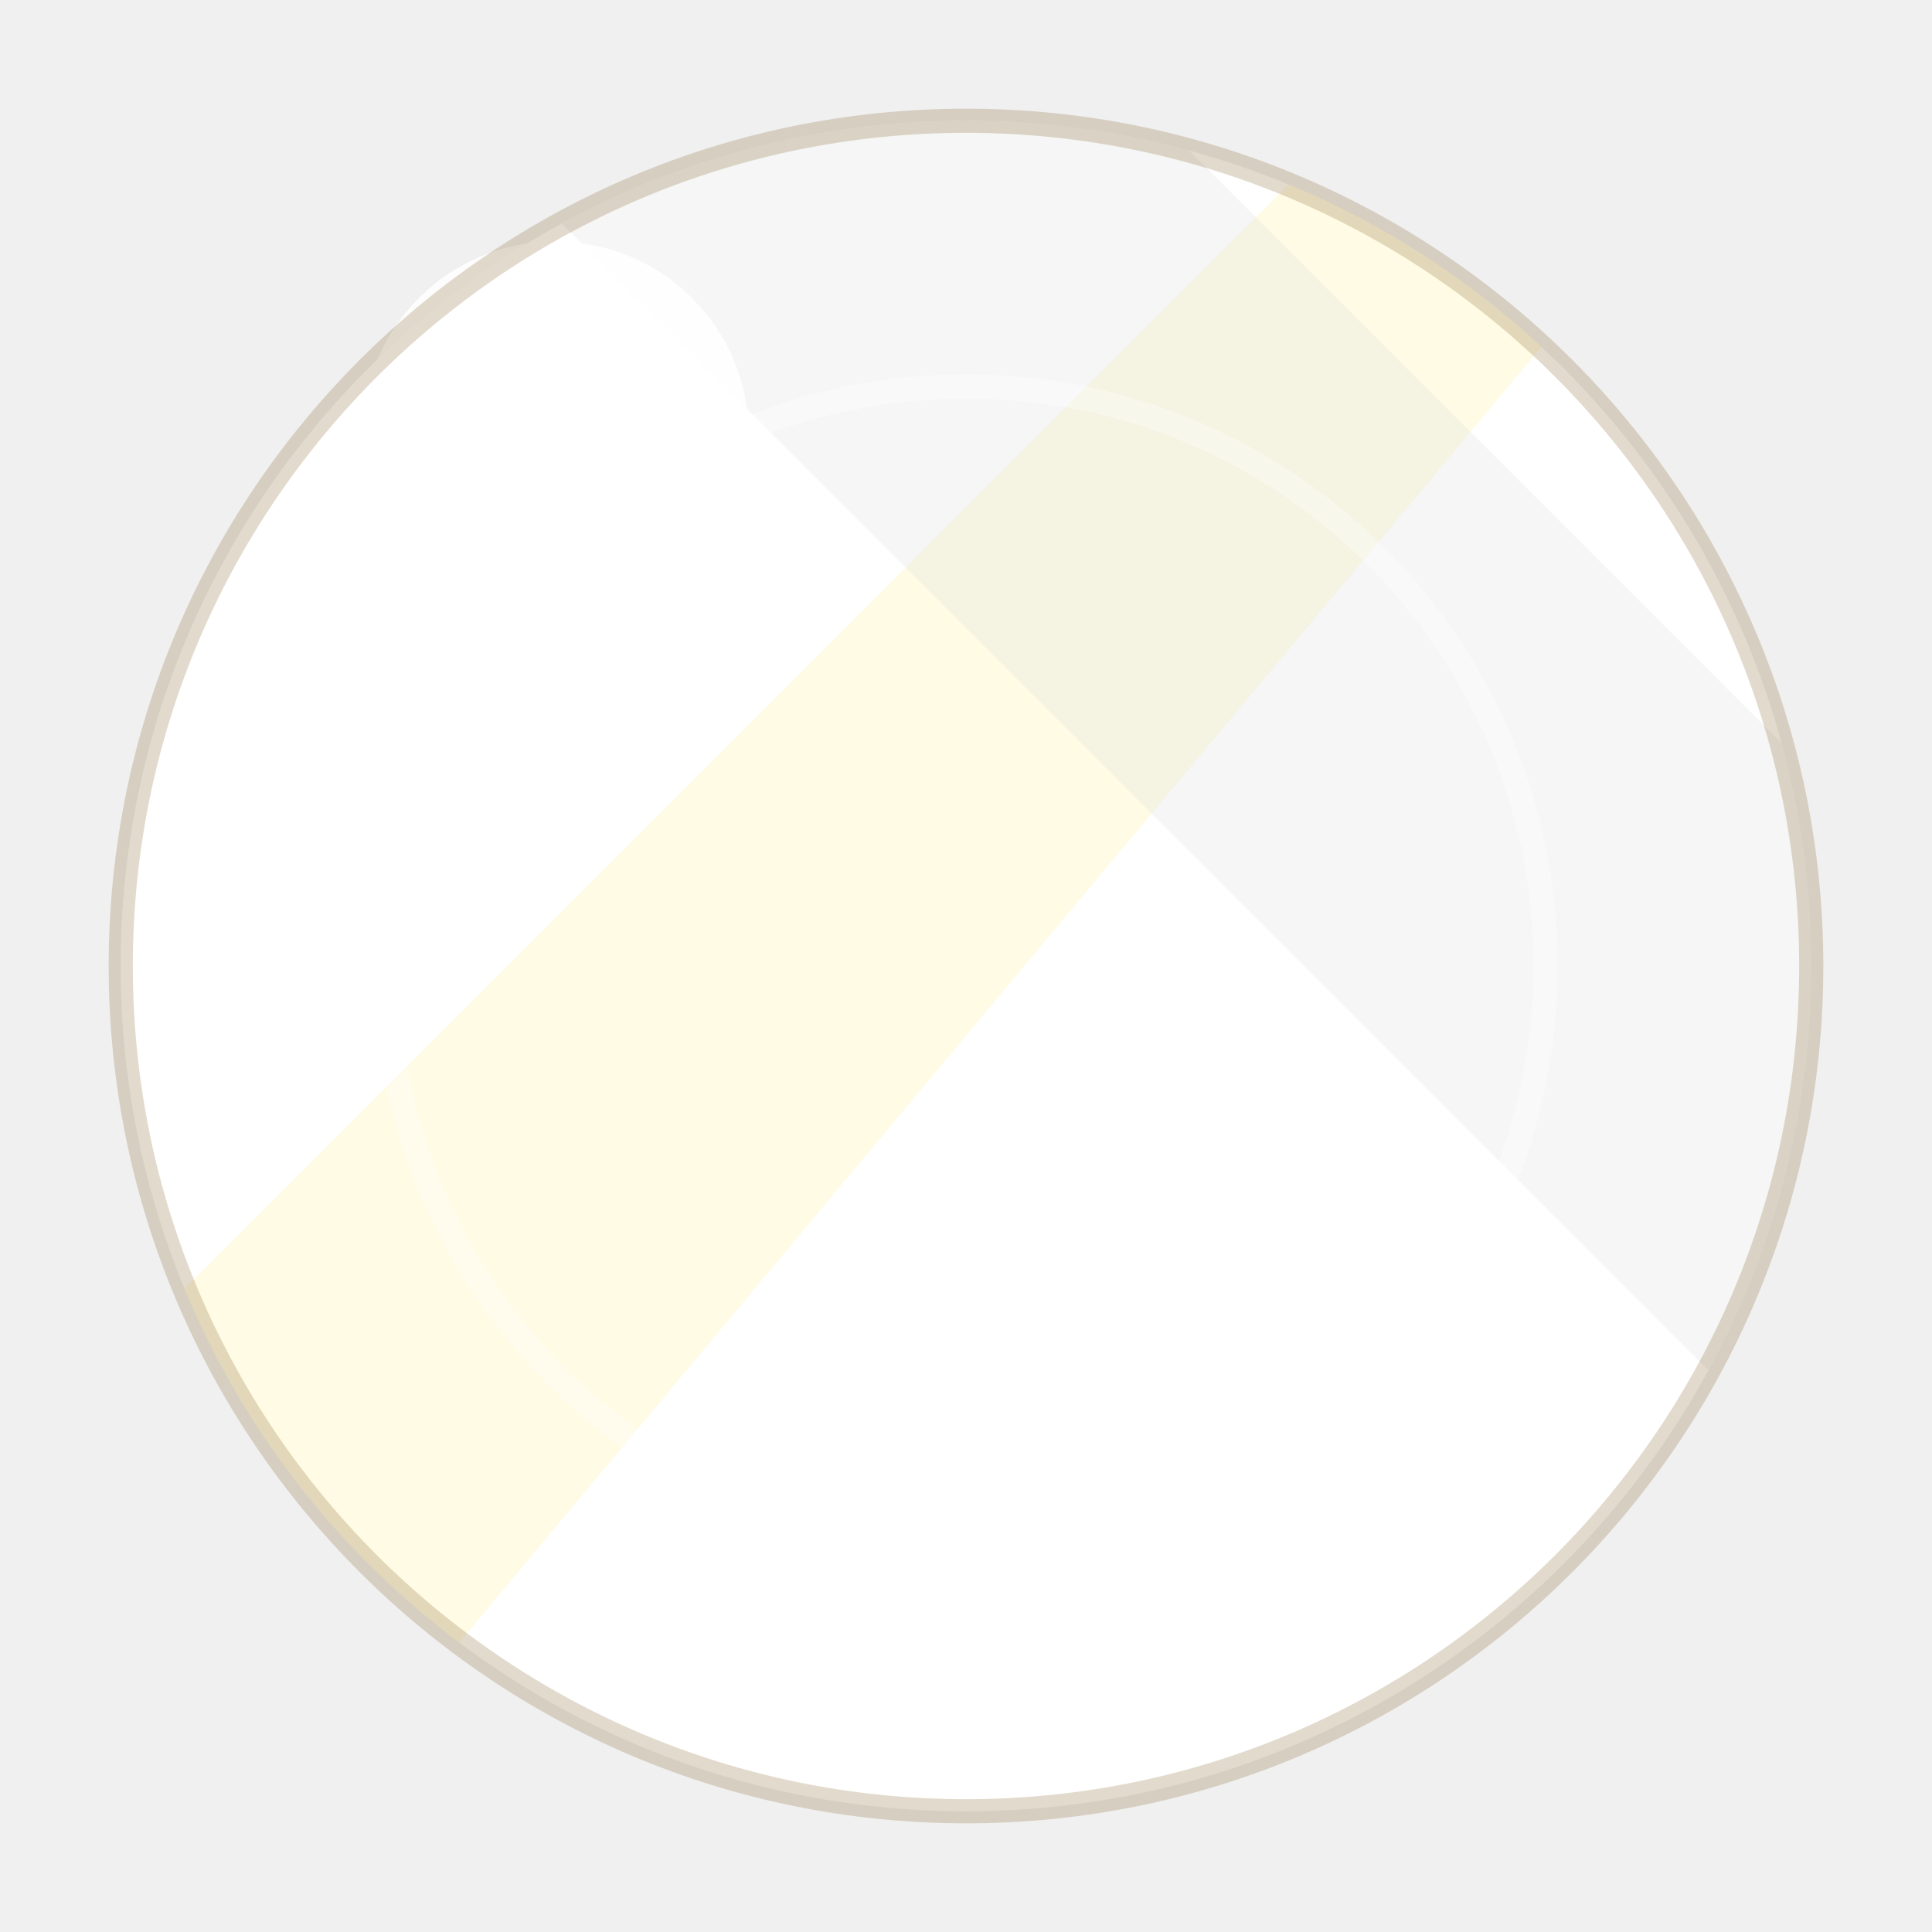
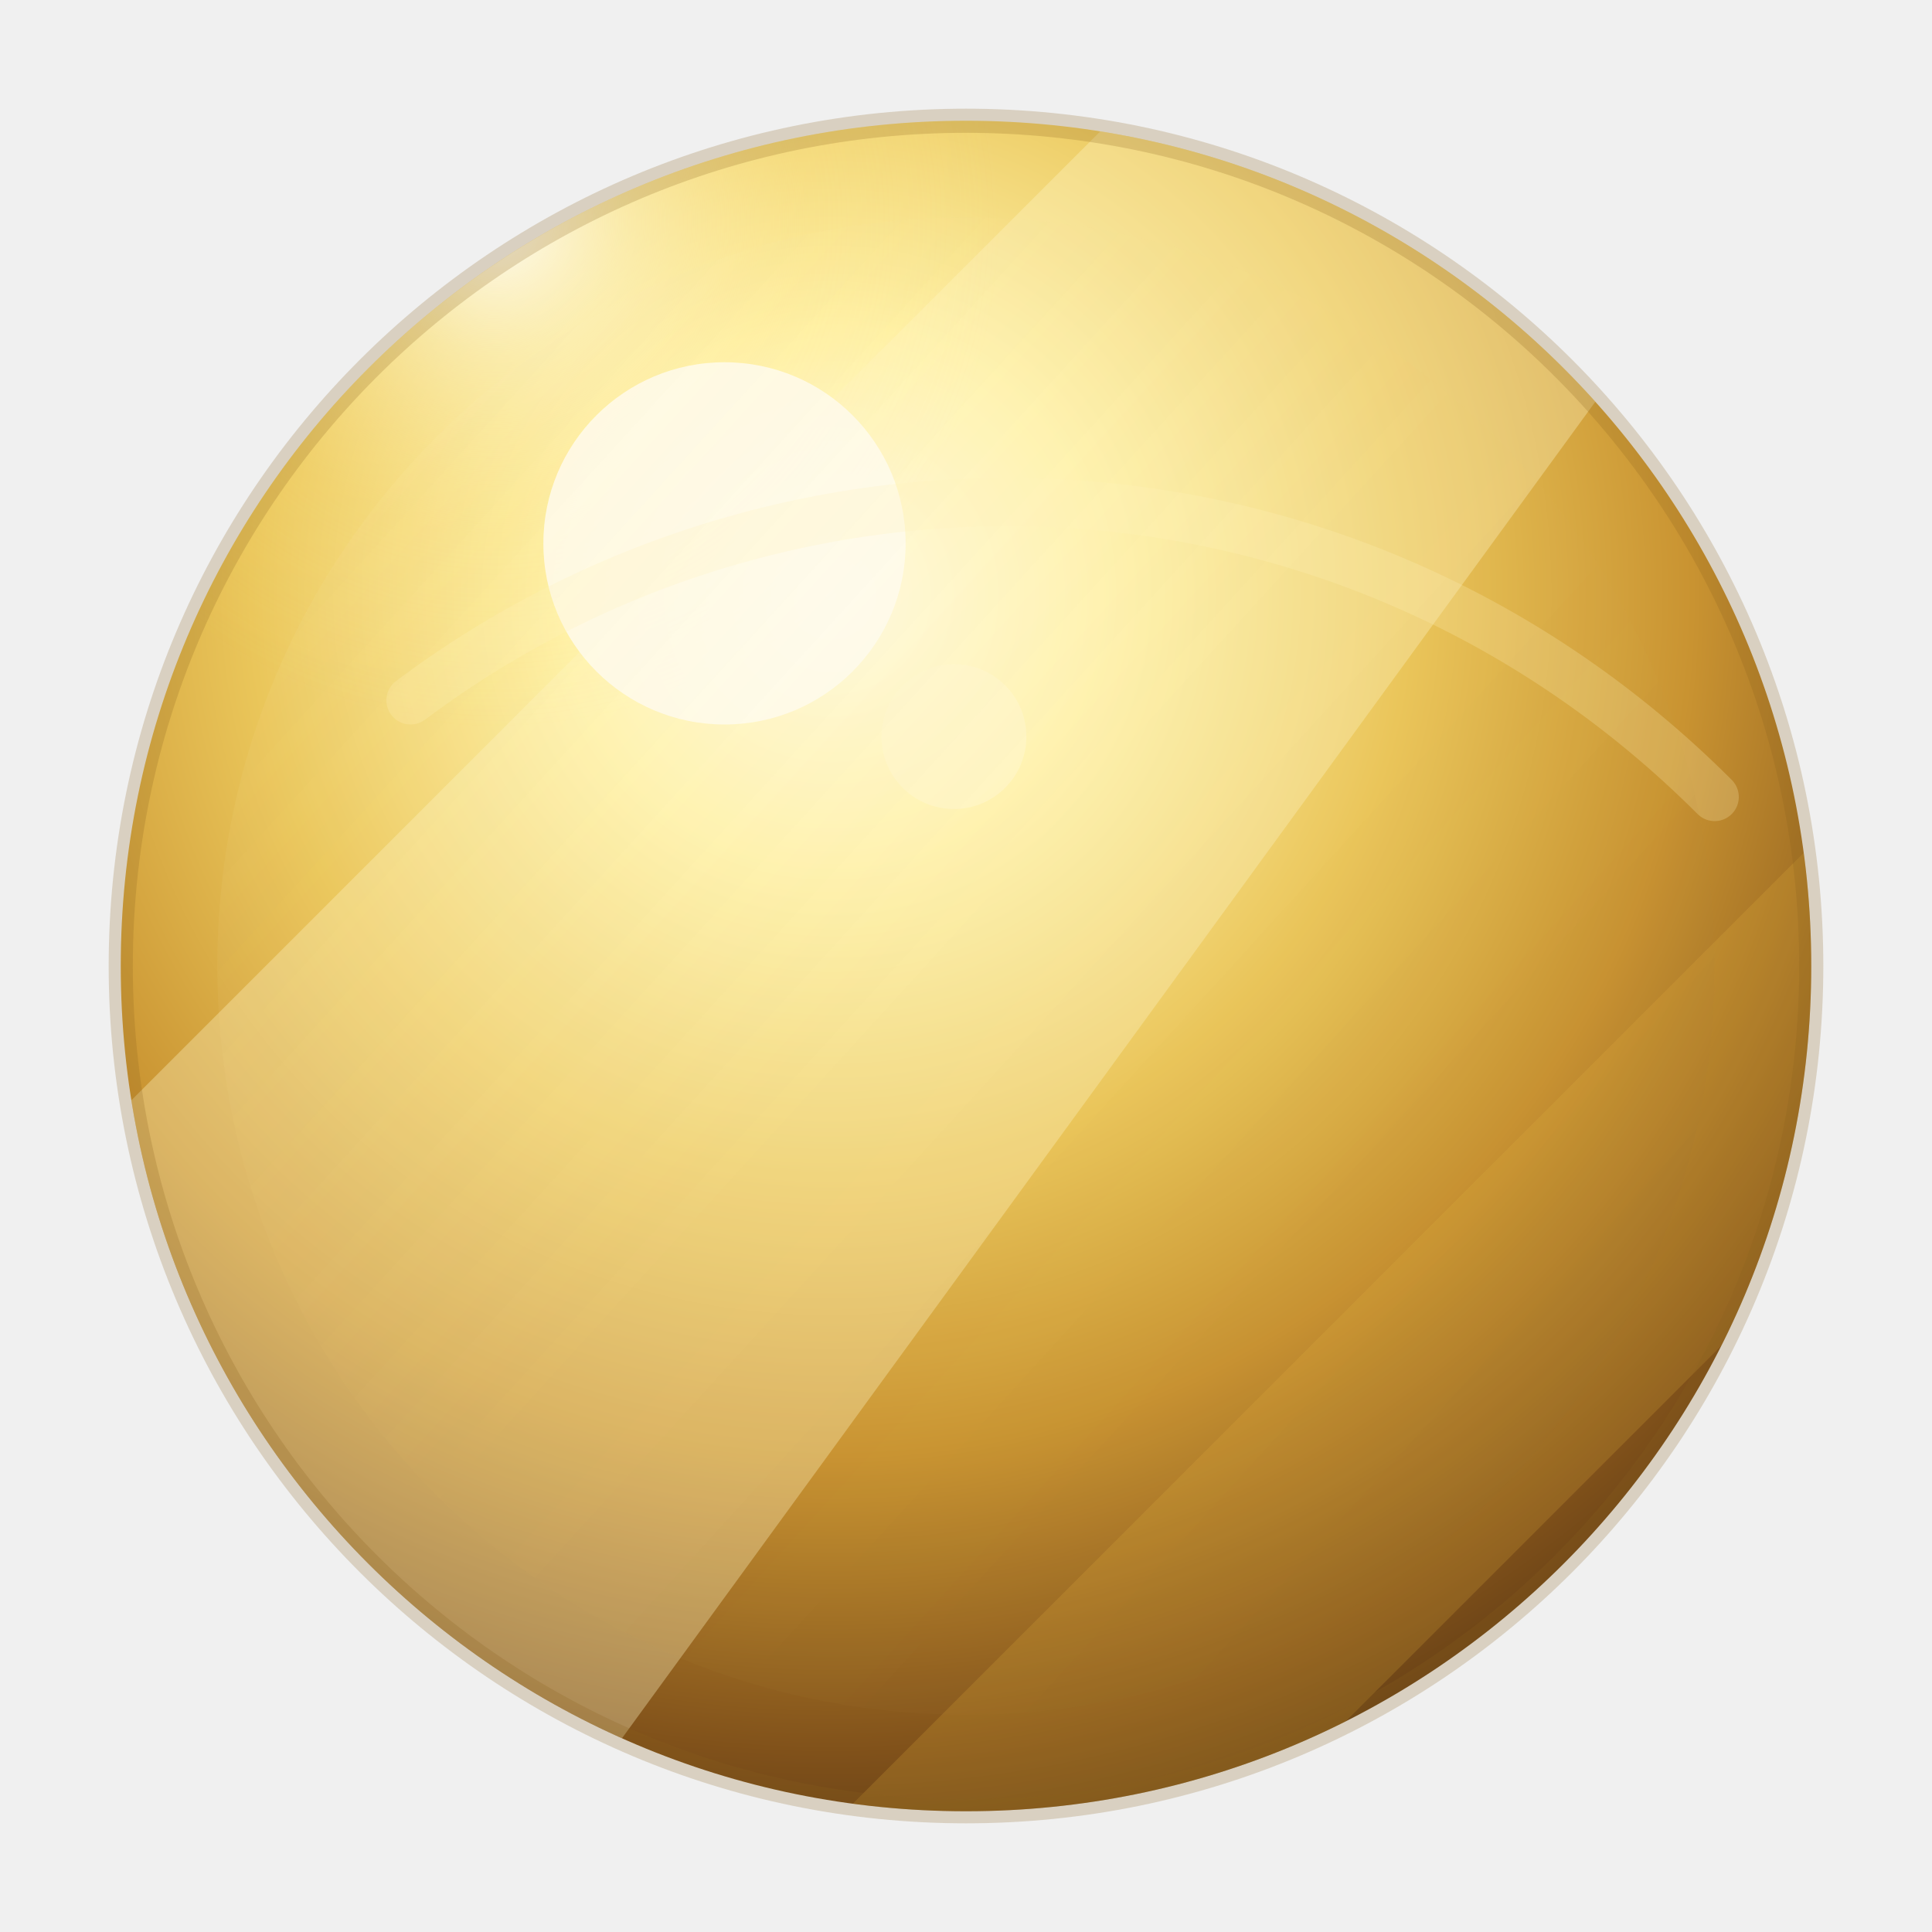
<svg xmlns="http://www.w3.org/2000/svg" viewBox="0 0 160 160">
  <defs>
-     <linearGradient id="g" x1="18" x2="142" y1="18" y2="142">
-       <stop offset="0" stop-color="#ffffff" />
-       <stop offset="0.2" stop-color="#fff7d8" />
-       <stop offset="0.46" stop-color="#e0b653" />
-       <stop offset="0.74" stop-color="#865b20" />
-       <stop offset="1" stop-color="#2b1b0c" />
+     <radialGradient id="base" cx="42%" cy="28%" r="88%">
+       <stop offset="0" stop-color="#fffef2" />
+       <stop offset="0.18" stop-color="#fff2a8" />
+       <stop offset="0.39" stop-color="#eac65a" />
+       <stop offset="0.58" stop-color="#c99331" />
+       <stop offset="0.78" stop-color="#80511a" />
+       <stop offset="1" stop-color="#2b190b" />
+     </radialGradient>
+     <radialGradient id="flare" cx="30%" cy="22%" r="44%">
+       <stop offset="0" stop-color="#ffffff" stop-opacity=".94" />
+       <stop offset=".26" stop-color="#fff8cf" stop-opacity=".52" />
+       <stop offset=".62" stop-color="#ffe68b" stop-opacity=".16" />
+       <stop offset="1" stop-color="#ffe68b" stop-opacity="0" />
+     </radialGradient>
+     <linearGradient id="glass" x1="12" y1="18" x2="148" y2="142" gradientUnits="userSpaceOnUse">
+       <stop offset="0" stop-color="#fffbea" stop-opacity=".58" />
+       <stop offset=".48" stop-color="#f4cf63" stop-opacity=".16" />
+       <stop offset="1" stop-color="#5f3912" stop-opacity=".38" />
    </linearGradient>
-     <clipPath id="c">
+     <clipPath id="clip">
      <circle cx="80" cy="80" r="70" />
    </clipPath>
  </defs>
-   <circle cx="80" cy="80" r="70" fill="url(#g)" />
-   <g clip-path="url(#c)">
-     <path d="M-8 70 70 -8h46L-8 116z" fill="#ffffff" opacity=".48" />
-     <path d="M-10 132 132 -10h28L18 160h-28z" fill="#fff3b7" opacity=".36" />
-     <path d="M76 -10 170 84v58L18 -10z" fill="#d7dbda" opacity=".26" />
+   <circle cx="80" cy="80" r="70" fill="url(#base)" />
+   <g clip-path="url(#clip)">
+     <path d="M-16 118 118 -16h50L34 168H-16z" fill="#fff7c8" opacity=".34" />
+     <path d="M52 168 168 52v34L86 168z" fill="#e6b33d" opacity=".2" />
+     <path d="M116 168 168 116v52z" fill="#4a2b10" opacity=".36" />
+     <circle cx="60" cy="45" r="48" fill="url(#flare)" />
+     <circle cx="60" cy="45" r="15" fill="#fffdf2" opacity=".84" />
+     <circle cx="79" cy="61" r="6" fill="#fff8d0" opacity=".54" />
+     <path d="M34 58c32-24 78-22 108 8" fill="none" stroke="#fff4bd" stroke-opacity=".24" stroke-width="4" stroke-linecap="round" />
+     <circle cx="80" cy="80" r="62" fill="url(#glass)" opacity=".18" />
  </g>
-   <circle cx="46" cy="36" r="16" fill="#fff" opacity=".88" />
-   <circle cx="80" cy="80" r="48" fill="none" stroke="#fff" stroke-opacity=".32" stroke-width="2" />
-   <circle cx="80" cy="80" r="70" fill="none" stroke="#7b571d" stroke-opacity=".22" stroke-width="2" />
+   <circle cx="80" cy="80" r="70" fill="none" stroke="#8a601f" stroke-opacity=".22" stroke-width="2" />
</svg>
